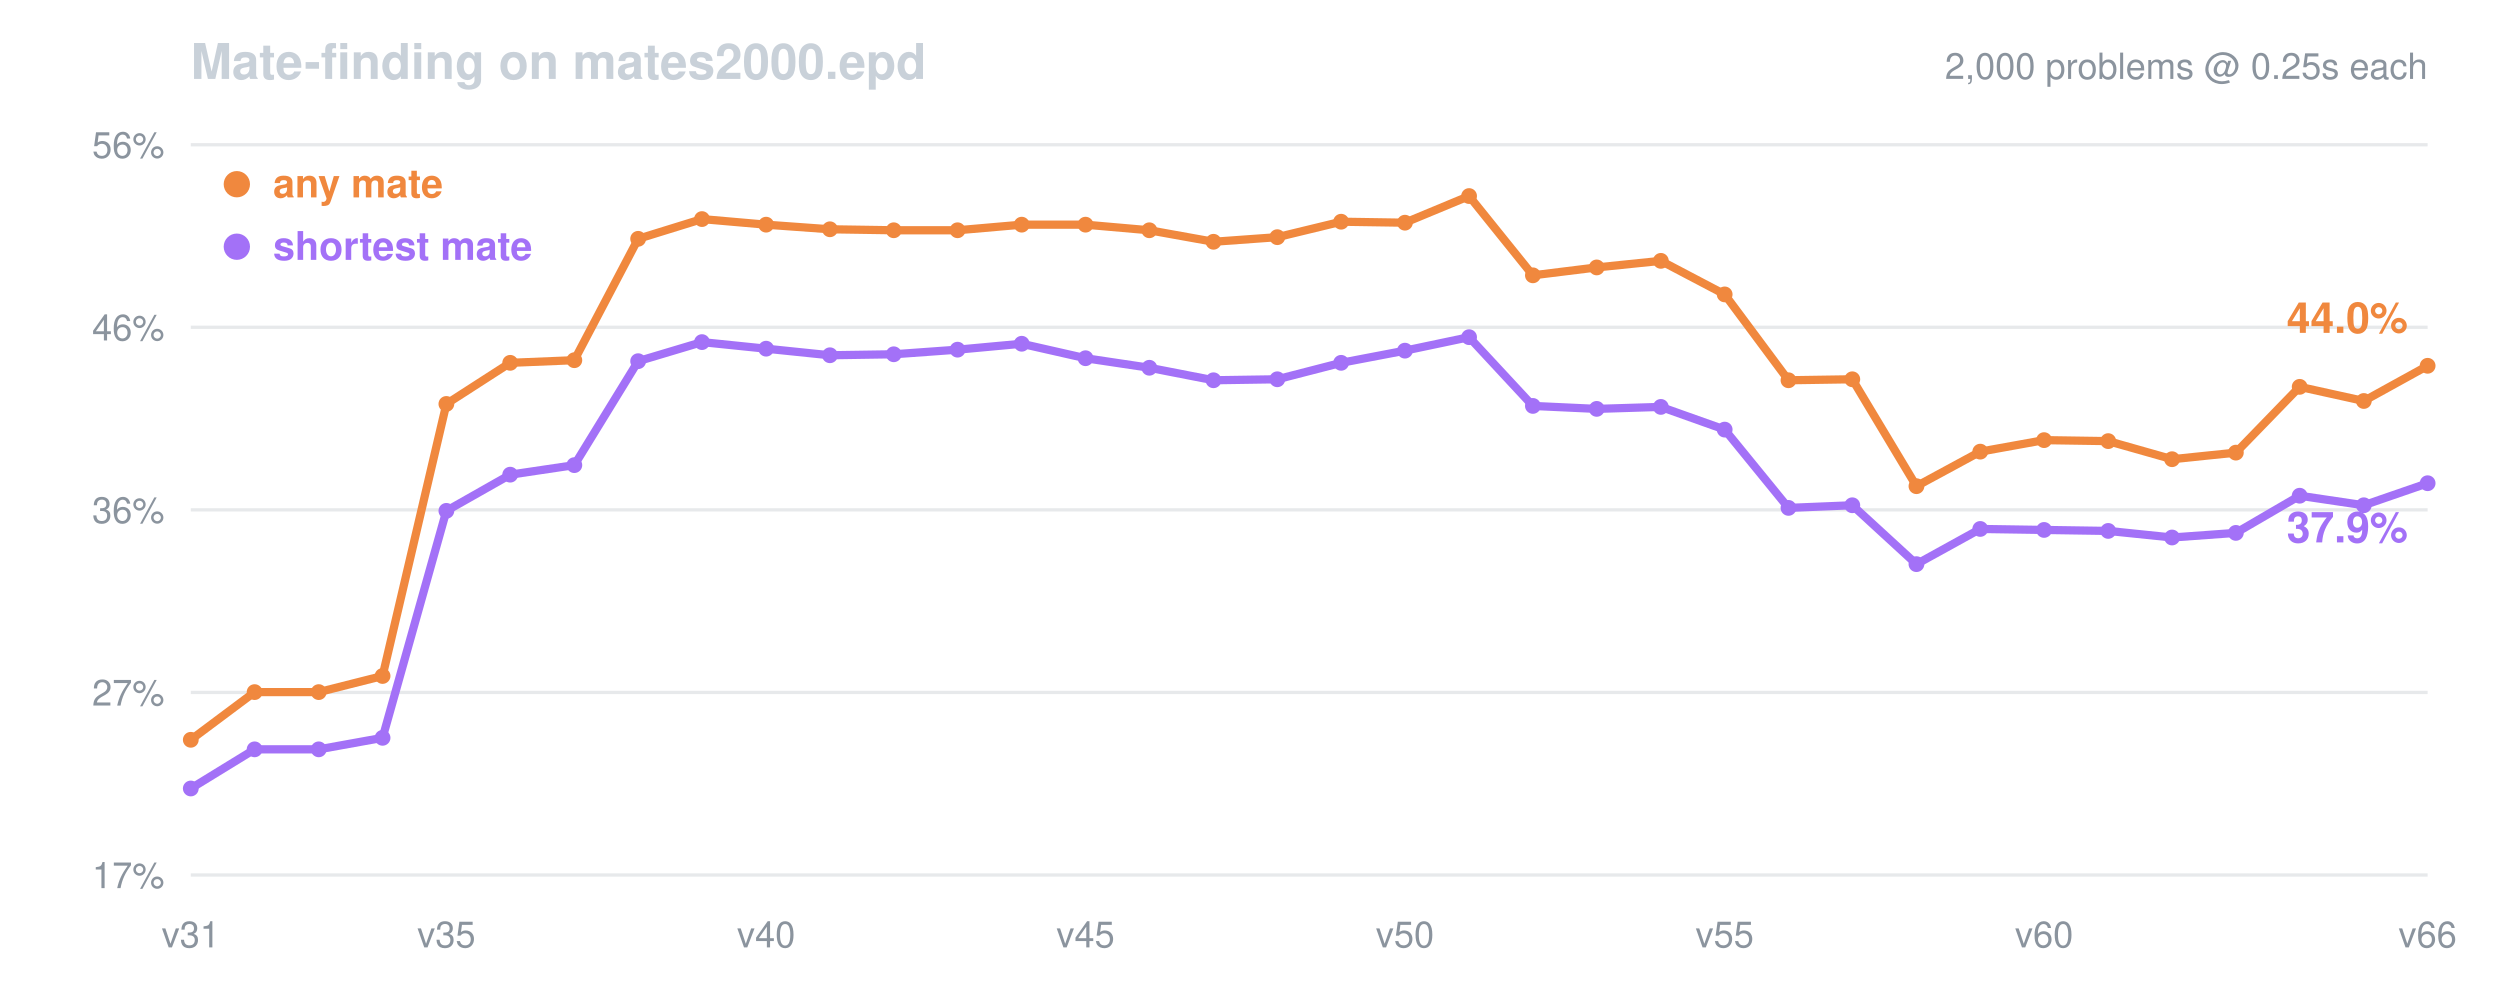
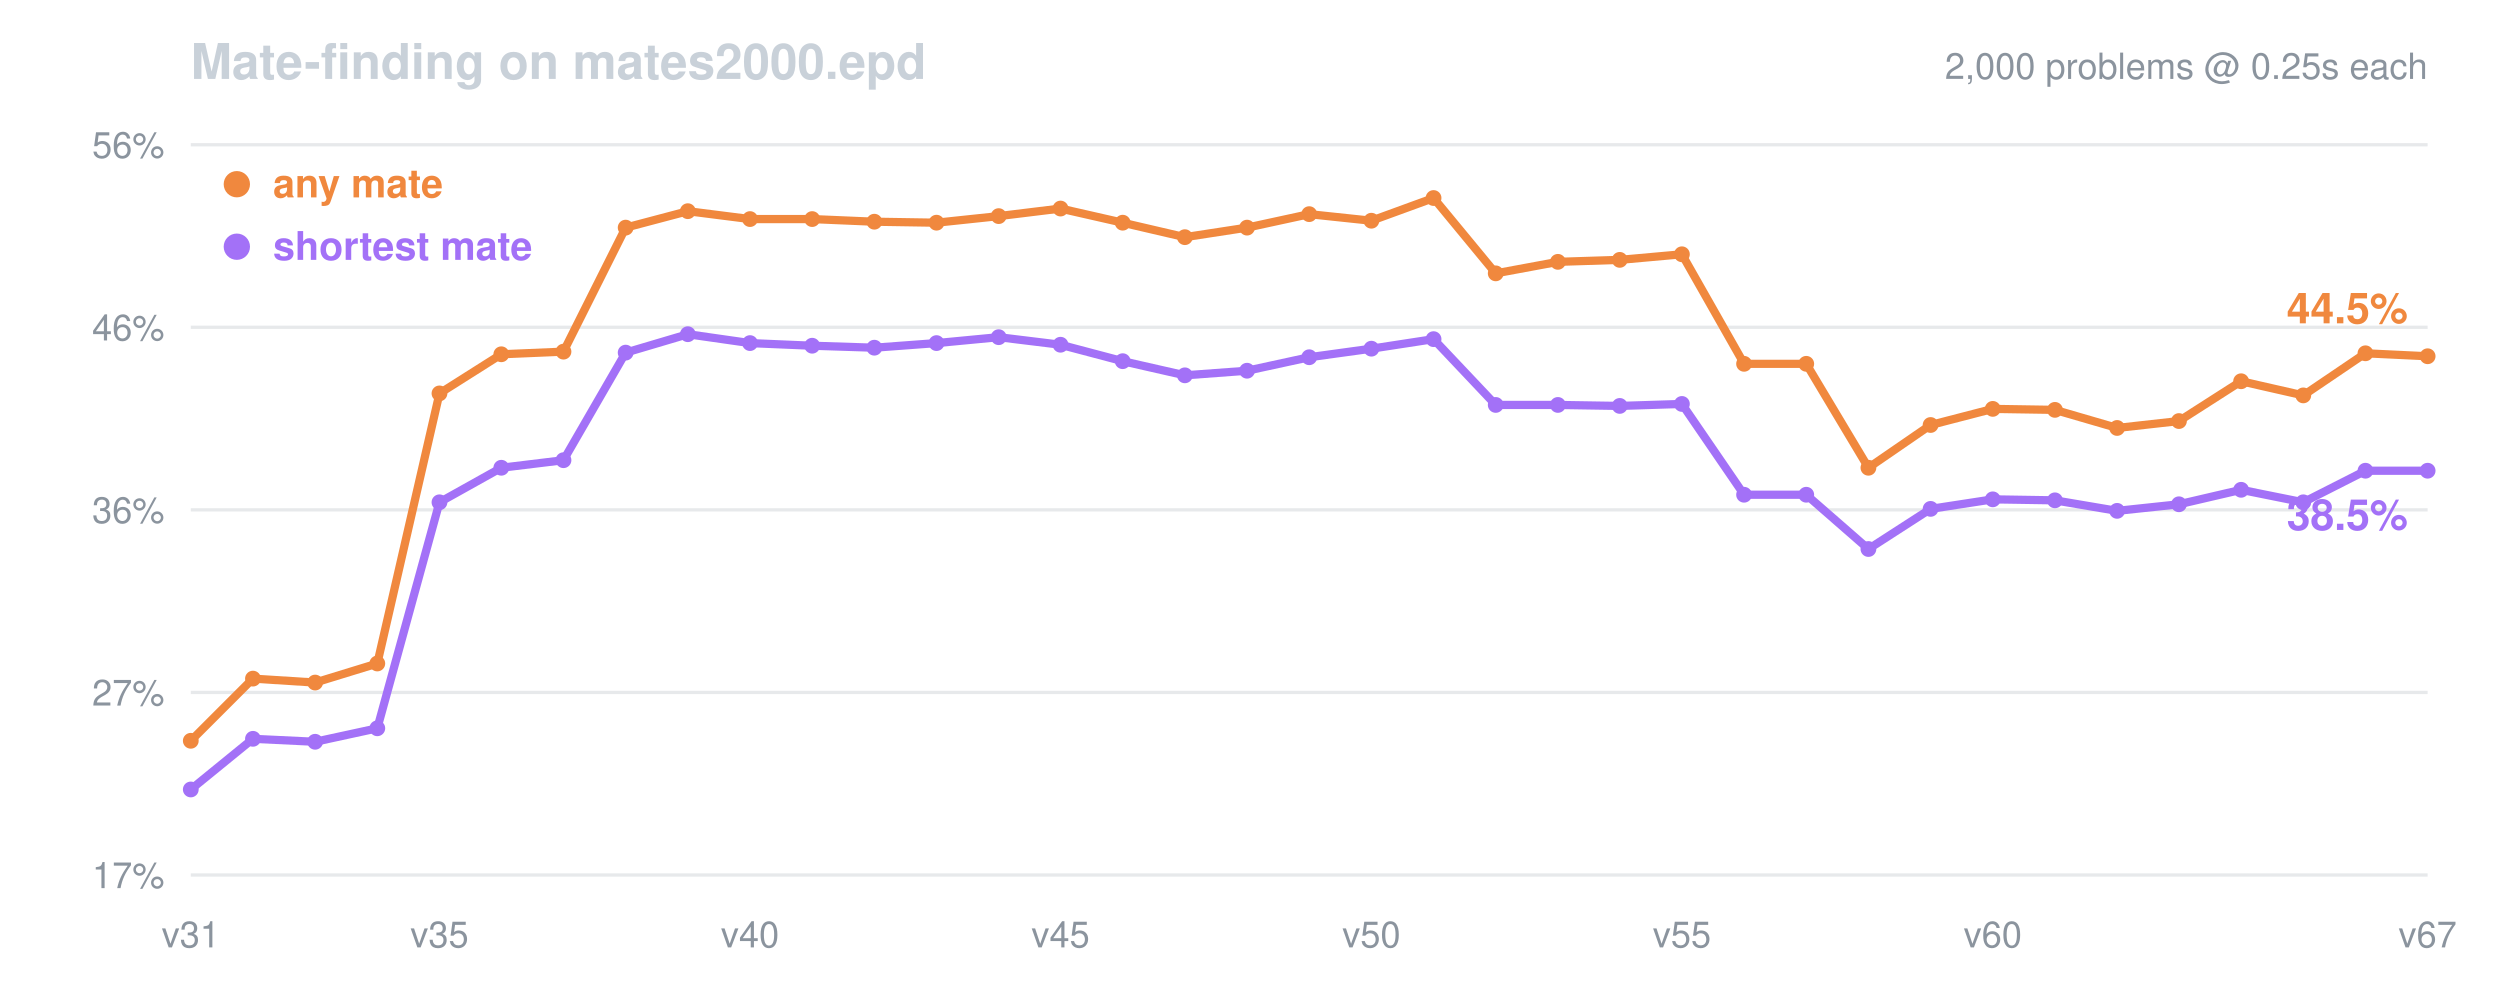
<svg xmlns="http://www.w3.org/2000/svg" width="760" height="300" viewBox="0 0 760 300" preserveAspectRatio="xMidYMid meet" font-family="-apple-system,Segoe UI,Helvetica,Arial,sans-serif">
  <text x="58" y="24" fill="#c9d1d9" font-size="15" font-weight="600">Mate-finding on mates2000.epd</text>
  <text x="738" y="24" fill="#8b949e" font-size="11" text-anchor="end">2,000 problems @ 0.25s each</text>
  <line x1="58" y1="266.0" x2="738" y2="266.0" stroke="#8b949e33" />
  <text x="50" y="270.0" fill="#8b949e" font-size="11" text-anchor="end">17%</text>
  <line x1="58" y1="210.5" x2="738" y2="210.5" stroke="#8b949e33" />
  <text x="50" y="214.5" fill="#8b949e" font-size="11" text-anchor="end">27%</text>
  <line x1="58" y1="155.0" x2="738" y2="155.0" stroke="#8b949e33" />
  <text x="50" y="159.0" fill="#8b949e" font-size="11" text-anchor="end">36%</text>
  <line x1="58" y1="99.5" x2="738" y2="99.5" stroke="#8b949e33" />
  <text x="50" y="103.5" fill="#8b949e" font-size="11" text-anchor="end">46%</text>
  <line x1="58" y1="44.0" x2="738" y2="44.0" stroke="#8b949e33" />
  <text x="50" y="48.0" fill="#8b949e" font-size="11" text-anchor="end">56%</text>
  <text x="58.0" y="288" fill="#8b949e" font-size="11" text-anchor="middle">v31</text>
-   <text x="135.7" y="288" fill="#8b949e" font-size="11" text-anchor="middle">v35</text>
-   <text x="232.9" y="288" fill="#8b949e" font-size="11" text-anchor="middle">v40</text>
-   <text x="330.0" y="288" fill="#8b949e" font-size="11" text-anchor="middle">v45</text>
-   <text x="427.1" y="288" fill="#8b949e" font-size="11" text-anchor="middle">v50</text>
-   <text x="524.3" y="288" fill="#8b949e" font-size="11" text-anchor="middle">v55</text>
-   <text x="621.4" y="288" fill="#8b949e" font-size="11" text-anchor="middle">v60</text>
-   <text x="738.0" y="288" fill="#8b949e" font-size="11" text-anchor="middle">v66</text>
-   <polyline points="58.0,224.9 77.4,210.4 96.9,210.4 116.3,205.5 135.7,122.8 155.1,110.3 174.6,109.5 194.0,72.6 213.4,66.6 232.9,68.3 252.3,69.7 271.7,70.0 291.1,70.0 310.6,68.3 330.0,68.3 349.4,70.0 368.9,73.5 388.3,72.1 407.7,67.4 427.1,67.7 446.6,59.6 466.0,83.7 485.4,81.3 504.9,79.3 524.3,89.5 543.7,115.6 563.1,115.3 582.6,147.8 602.0,137.3 621.4,133.8 640.9,134.1 660.3,139.6 679.7,137.6 699.1,117.6 718.6,121.9 738.0,111.2" fill="none" stroke="#f0883e" stroke-width="2.5" stroke-linejoin="round" />
-   <circle cx="58.0" cy="224.9" r="2.4" fill="#f0883e" />
-   <circle cx="77.4" cy="210.4" r="2.4" fill="#f0883e" />
-   <circle cx="96.9" cy="210.4" r="2.4" fill="#f0883e" />
-   <circle cx="116.3" cy="205.5" r="2.4" fill="#f0883e" />
-   <circle cx="135.7" cy="122.8" r="2.4" fill="#f0883e" />
-   <circle cx="155.1" cy="110.3" r="2.4" fill="#f0883e" />
-   <circle cx="174.6" cy="109.5" r="2.4" fill="#f0883e" />
-   <circle cx="194.0" cy="72.6" r="2.4" fill="#f0883e" />
-   <circle cx="213.4" cy="66.6" r="2.4" fill="#f0883e" />
-   <circle cx="232.9" cy="68.3" r="2.4" fill="#f0883e" />
-   <circle cx="252.3" cy="69.7" r="2.4" fill="#f0883e" />
-   <circle cx="271.7" cy="70.0" r="2.4" fill="#f0883e" />
-   <circle cx="291.1" cy="70.0" r="2.4" fill="#f0883e" />
-   <circle cx="310.6" cy="68.3" r="2.4" fill="#f0883e" />
-   <circle cx="330.0" cy="68.3" r="2.4" fill="#f0883e" />
-   <circle cx="349.4" cy="70.0" r="2.4" fill="#f0883e" />
-   <circle cx="368.9" cy="73.5" r="2.4" fill="#f0883e" />
-   <circle cx="388.3" cy="72.1" r="2.4" fill="#f0883e" />
-   <circle cx="407.7" cy="67.4" r="2.4" fill="#f0883e" />
-   <circle cx="427.1" cy="67.7" r="2.4" fill="#f0883e" />
-   <circle cx="446.6" cy="59.6" r="2.4" fill="#f0883e" />
-   <circle cx="466.0" cy="83.7" r="2.4" fill="#f0883e" />
-   <circle cx="485.4" cy="81.3" r="2.4" fill="#f0883e" />
-   <circle cx="504.9" cy="79.3" r="2.4" fill="#f0883e" />
-   <circle cx="524.3" cy="89.5" r="2.4" fill="#f0883e" />
-   <circle cx="543.7" cy="115.6" r="2.4" fill="#f0883e" />
-   <circle cx="563.1" cy="115.3" r="2.4" fill="#f0883e" />
-   <circle cx="582.6" cy="147.8" r="2.4" fill="#f0883e" />
-   <circle cx="602.0" cy="137.3" r="2.4" fill="#f0883e" />
-   <circle cx="621.4" cy="133.8" r="2.4" fill="#f0883e" />
-   <circle cx="640.9" cy="134.1" r="2.4" fill="#f0883e" />
-   <circle cx="660.3" cy="139.6" r="2.4" fill="#f0883e" />
-   <circle cx="679.7" cy="137.6" r="2.4" fill="#f0883e" />
-   <circle cx="699.1" cy="117.6" r="2.4" fill="#f0883e" />
-   <circle cx="718.6" cy="121.9" r="2.4" fill="#f0883e" />
-   <circle cx="738.0" cy="111.2" r="2.4" fill="#f0883e" />
-   <text x="732.0" y="101.2" fill="#f0883e" font-size="13" font-weight="700" text-anchor="end">44.0%</text>
+   <text x="133.6" y="288" fill="#8b949e" font-size="11" text-anchor="middle">v35</text>
+   <text x="228.0" y="288" fill="#8b949e" font-size="11" text-anchor="middle">v40</text>
+   <text x="322.4" y="288" fill="#8b949e" font-size="11" text-anchor="middle">v45</text>
+   <text x="416.9" y="288" fill="#8b949e" font-size="11" text-anchor="middle">v50</text>
+   <text x="511.3" y="288" fill="#8b949e" font-size="11" text-anchor="middle">v55</text>
+   <text x="605.8" y="288" fill="#8b949e" font-size="11" text-anchor="middle">v60</text>
+   <text x="738.0" y="288" fill="#8b949e" font-size="11" text-anchor="middle">v67</text>
+   <polyline points="58.0,225.2 76.9,206.3 95.8,207.5 114.7,201.7 133.6,119.6 152.4,107.7 171.3,106.9 190.2,69.2 209.1,64.2 228.0,66.6 246.9,66.6 265.8,67.4 284.7,67.7 303.6,65.7 322.4,63.4 341.3,67.7 360.2,72.1 379.1,69.2 398.0,65.1 416.9,67.1 435.8,60.2 454.7,83.1 473.6,79.6 492.4,79.0 511.3,77.3 530.2,110.6 549.1,110.6 568.0,142.2 586.9,129.2 605.8,124.3 624.7,124.6 643.6,130.1 662.4,128.0 681.3,115.9 700.2,120.2 719.1,107.4 738.0,108.3" fill="none" stroke="#f0883e" stroke-width="2.5" stroke-linejoin="round" />
+   <circle cx="58.0" cy="225.2" r="2.4" fill="#f0883e" />
+   <circle cx="76.9" cy="206.3" r="2.4" fill="#f0883e" />
+   <circle cx="95.8" cy="207.5" r="2.4" fill="#f0883e" />
+   <circle cx="114.7" cy="201.7" r="2.4" fill="#f0883e" />
+   <circle cx="133.6" cy="119.6" r="2.4" fill="#f0883e" />
+   <circle cx="152.4" cy="107.7" r="2.4" fill="#f0883e" />
+   <circle cx="171.3" cy="106.9" r="2.4" fill="#f0883e" />
+   <circle cx="190.2" cy="69.2" r="2.4" fill="#f0883e" />
+   <circle cx="209.1" cy="64.2" r="2.4" fill="#f0883e" />
+   <circle cx="228.0" cy="66.6" r="2.4" fill="#f0883e" />
+   <circle cx="246.9" cy="66.6" r="2.4" fill="#f0883e" />
+   <circle cx="265.8" cy="67.4" r="2.4" fill="#f0883e" />
+   <circle cx="284.7" cy="67.7" r="2.4" fill="#f0883e" />
+   <circle cx="303.6" cy="65.7" r="2.4" fill="#f0883e" />
+   <circle cx="322.4" cy="63.4" r="2.4" fill="#f0883e" />
+   <circle cx="341.3" cy="67.7" r="2.4" fill="#f0883e" />
+   <circle cx="360.2" cy="72.1" r="2.4" fill="#f0883e" />
+   <circle cx="379.1" cy="69.2" r="2.4" fill="#f0883e" />
+   <circle cx="398.0" cy="65.1" r="2.4" fill="#f0883e" />
+   <circle cx="416.9" cy="67.1" r="2.4" fill="#f0883e" />
+   <circle cx="435.8" cy="60.2" r="2.4" fill="#f0883e" />
+   <circle cx="454.7" cy="83.1" r="2.4" fill="#f0883e" />
+   <circle cx="473.6" cy="79.6" r="2.4" fill="#f0883e" />
+   <circle cx="492.4" cy="79.0" r="2.4" fill="#f0883e" />
+   <circle cx="511.3" cy="77.3" r="2.4" fill="#f0883e" />
+   <circle cx="530.2" cy="110.6" r="2.4" fill="#f0883e" />
+   <circle cx="549.1" cy="110.6" r="2.4" fill="#f0883e" />
+   <circle cx="568.0" cy="142.2" r="2.4" fill="#f0883e" />
+   <circle cx="586.9" cy="129.2" r="2.4" fill="#f0883e" />
+   <circle cx="605.8" cy="124.3" r="2.4" fill="#f0883e" />
+   <circle cx="624.7" cy="124.6" r="2.4" fill="#f0883e" />
+   <circle cx="643.6" cy="130.1" r="2.4" fill="#f0883e" />
+   <circle cx="662.4" cy="128.0" r="2.4" fill="#f0883e" />
+   <circle cx="681.3" cy="115.9" r="2.4" fill="#f0883e" />
+   <circle cx="700.2" cy="120.2" r="2.4" fill="#f0883e" />
+   <circle cx="719.1" cy="107.4" r="2.4" fill="#f0883e" />
+   <circle cx="738.0" cy="108.3" r="2.4" fill="#f0883e" />
+   <text x="732.0" y="98.3" fill="#f0883e" font-size="13" font-weight="700" text-anchor="end">44.5%</text>
  <circle cx="72" cy="56" r="4" fill="#f0883e" />
  <text x="83" y="60" fill="#f0883e" font-size="12" font-weight="600">any mate</text>
-   <polyline points="58.0,239.7 77.4,227.8 96.9,227.8 116.3,224.3 135.7,155.3 155.1,144.3 174.6,141.4 194.0,109.8 213.4,104.0 232.9,106.0 252.3,108.0 271.7,107.7 291.1,106.3 310.6,104.5 330.0,108.9 349.4,111.8 368.9,115.6 388.3,115.3 407.7,110.3 427.1,106.6 446.6,102.5 466.0,123.4 485.4,124.3 504.9,123.7 524.3,130.6 543.7,154.4 563.1,153.6 582.6,171.5 602.0,160.8 621.4,161.1 640.9,161.4 660.3,163.4 679.7,162.0 699.1,150.7 718.6,153.6 738.0,146.9" fill="none" stroke="#a371f7" stroke-width="2.5" stroke-linejoin="round" />
-   <circle cx="58.0" cy="239.7" r="2.4" fill="#a371f7" />
-   <circle cx="77.4" cy="227.8" r="2.4" fill="#a371f7" />
-   <circle cx="96.9" cy="227.8" r="2.4" fill="#a371f7" />
-   <circle cx="116.3" cy="224.3" r="2.4" fill="#a371f7" />
-   <circle cx="135.7" cy="155.3" r="2.4" fill="#a371f7" />
-   <circle cx="155.1" cy="144.3" r="2.4" fill="#a371f7" />
-   <circle cx="174.6" cy="141.4" r="2.4" fill="#a371f7" />
-   <circle cx="194.0" cy="109.8" r="2.4" fill="#a371f7" />
-   <circle cx="213.4" cy="104.0" r="2.4" fill="#a371f7" />
-   <circle cx="232.9" cy="106.0" r="2.4" fill="#a371f7" />
-   <circle cx="252.3" cy="108.0" r="2.4" fill="#a371f7" />
-   <circle cx="271.7" cy="107.7" r="2.4" fill="#a371f7" />
-   <circle cx="291.1" cy="106.3" r="2.4" fill="#a371f7" />
-   <circle cx="310.6" cy="104.5" r="2.4" fill="#a371f7" />
-   <circle cx="330.0" cy="108.9" r="2.4" fill="#a371f7" />
-   <circle cx="349.4" cy="111.8" r="2.4" fill="#a371f7" />
-   <circle cx="368.9" cy="115.6" r="2.4" fill="#a371f7" />
-   <circle cx="388.3" cy="115.3" r="2.4" fill="#a371f7" />
-   <circle cx="407.7" cy="110.3" r="2.4" fill="#a371f7" />
-   <circle cx="427.1" cy="106.6" r="2.4" fill="#a371f7" />
-   <circle cx="446.6" cy="102.5" r="2.4" fill="#a371f7" />
-   <circle cx="466.0" cy="123.4" r="2.4" fill="#a371f7" />
-   <circle cx="485.4" cy="124.3" r="2.4" fill="#a371f7" />
-   <circle cx="504.9" cy="123.7" r="2.4" fill="#a371f7" />
-   <circle cx="524.3" cy="130.6" r="2.4" fill="#a371f7" />
-   <circle cx="543.7" cy="154.4" r="2.4" fill="#a371f7" />
-   <circle cx="563.1" cy="153.6" r="2.4" fill="#a371f7" />
-   <circle cx="582.6" cy="171.5" r="2.4" fill="#a371f7" />
-   <circle cx="602.0" cy="160.8" r="2.4" fill="#a371f7" />
-   <circle cx="621.4" cy="161.1" r="2.4" fill="#a371f7" />
-   <circle cx="640.9" cy="161.4" r="2.4" fill="#a371f7" />
-   <circle cx="660.3" cy="163.4" r="2.4" fill="#a371f7" />
-   <circle cx="679.7" cy="162.0" r="2.4" fill="#a371f7" />
-   <circle cx="699.1" cy="150.7" r="2.4" fill="#a371f7" />
-   <circle cx="718.6" cy="153.6" r="2.4" fill="#a371f7" />
-   <circle cx="738.0" cy="146.9" r="2.4" fill="#a371f7" />
-   <text x="732.0" y="164.9" fill="#a371f7" font-size="13" font-weight="700" text-anchor="end">37.9%</text>
+   <polyline points="58.0,240.0 76.9,224.6 95.8,225.5 114.7,221.4 133.6,152.7 152.4,142.2 171.3,139.9 190.2,107.2 209.1,101.6 228.0,104.3 246.9,105.1 265.8,105.7 284.7,104.3 303.6,102.5 322.4,104.8 341.3,109.8 360.2,114.1 379.1,112.7 398.0,108.6 416.9,106.0 435.8,103.1 454.7,123.1 473.6,123.1 492.4,123.4 511.3,122.8 530.2,150.4 549.1,150.4 568.0,166.9 586.9,154.7 605.8,151.8 624.7,152.1 643.6,155.3 662.4,153.3 681.3,148.9 700.2,152.7 719.1,143.1 738.0,143.1" fill="none" stroke="#a371f7" stroke-width="2.5" stroke-linejoin="round" />
+   <circle cx="58.0" cy="240.0" r="2.4" fill="#a371f7" />
+   <circle cx="76.9" cy="224.6" r="2.4" fill="#a371f7" />
+   <circle cx="95.8" cy="225.5" r="2.4" fill="#a371f7" />
+   <circle cx="114.7" cy="221.4" r="2.4" fill="#a371f7" />
+   <circle cx="133.6" cy="152.7" r="2.4" fill="#a371f7" />
+   <circle cx="152.4" cy="142.2" r="2.4" fill="#a371f7" />
+   <circle cx="171.3" cy="139.9" r="2.4" fill="#a371f7" />
+   <circle cx="190.2" cy="107.2" r="2.4" fill="#a371f7" />
+   <circle cx="209.1" cy="101.6" r="2.4" fill="#a371f7" />
+   <circle cx="228.0" cy="104.3" r="2.4" fill="#a371f7" />
+   <circle cx="246.9" cy="105.1" r="2.4" fill="#a371f7" />
+   <circle cx="265.8" cy="105.7" r="2.4" fill="#a371f7" />
+   <circle cx="284.7" cy="104.3" r="2.4" fill="#a371f7" />
+   <circle cx="303.6" cy="102.5" r="2.4" fill="#a371f7" />
+   <circle cx="322.4" cy="104.8" r="2.4" fill="#a371f7" />
+   <circle cx="341.3" cy="109.8" r="2.4" fill="#a371f7" />
+   <circle cx="360.2" cy="114.1" r="2.4" fill="#a371f7" />
+   <circle cx="379.1" cy="112.7" r="2.4" fill="#a371f7" />
+   <circle cx="398.0" cy="108.6" r="2.4" fill="#a371f7" />
+   <circle cx="416.9" cy="106.0" r="2.4" fill="#a371f7" />
+   <circle cx="435.8" cy="103.1" r="2.4" fill="#a371f7" />
+   <circle cx="454.7" cy="123.1" r="2.4" fill="#a371f7" />
+   <circle cx="473.6" cy="123.1" r="2.4" fill="#a371f7" />
+   <circle cx="492.4" cy="123.4" r="2.4" fill="#a371f7" />
+   <circle cx="511.3" cy="122.8" r="2.4" fill="#a371f7" />
+   <circle cx="530.2" cy="150.4" r="2.4" fill="#a371f7" />
+   <circle cx="549.1" cy="150.4" r="2.4" fill="#a371f7" />
+   <circle cx="568.0" cy="166.9" r="2.4" fill="#a371f7" />
+   <circle cx="586.9" cy="154.7" r="2.4" fill="#a371f7" />
+   <circle cx="605.8" cy="151.8" r="2.4" fill="#a371f7" />
+   <circle cx="624.7" cy="152.1" r="2.4" fill="#a371f7" />
+   <circle cx="643.6" cy="155.3" r="2.4" fill="#a371f7" />
+   <circle cx="662.4" cy="153.3" r="2.4" fill="#a371f7" />
+   <circle cx="681.3" cy="148.9" r="2.4" fill="#a371f7" />
+   <circle cx="700.2" cy="152.7" r="2.4" fill="#a371f7" />
+   <circle cx="719.1" cy="143.1" r="2.4" fill="#a371f7" />
+   <circle cx="738.0" cy="143.1" r="2.4" fill="#a371f7" />
+   <text x="732.0" y="161.1" fill="#a371f7" font-size="13" font-weight="700" text-anchor="end">38.5%</text>
  <circle cx="72" cy="75" r="4" fill="#a371f7" />
  <text x="83" y="79" fill="#a371f7" font-size="12" font-weight="600">shortest mate</text>
</svg>
